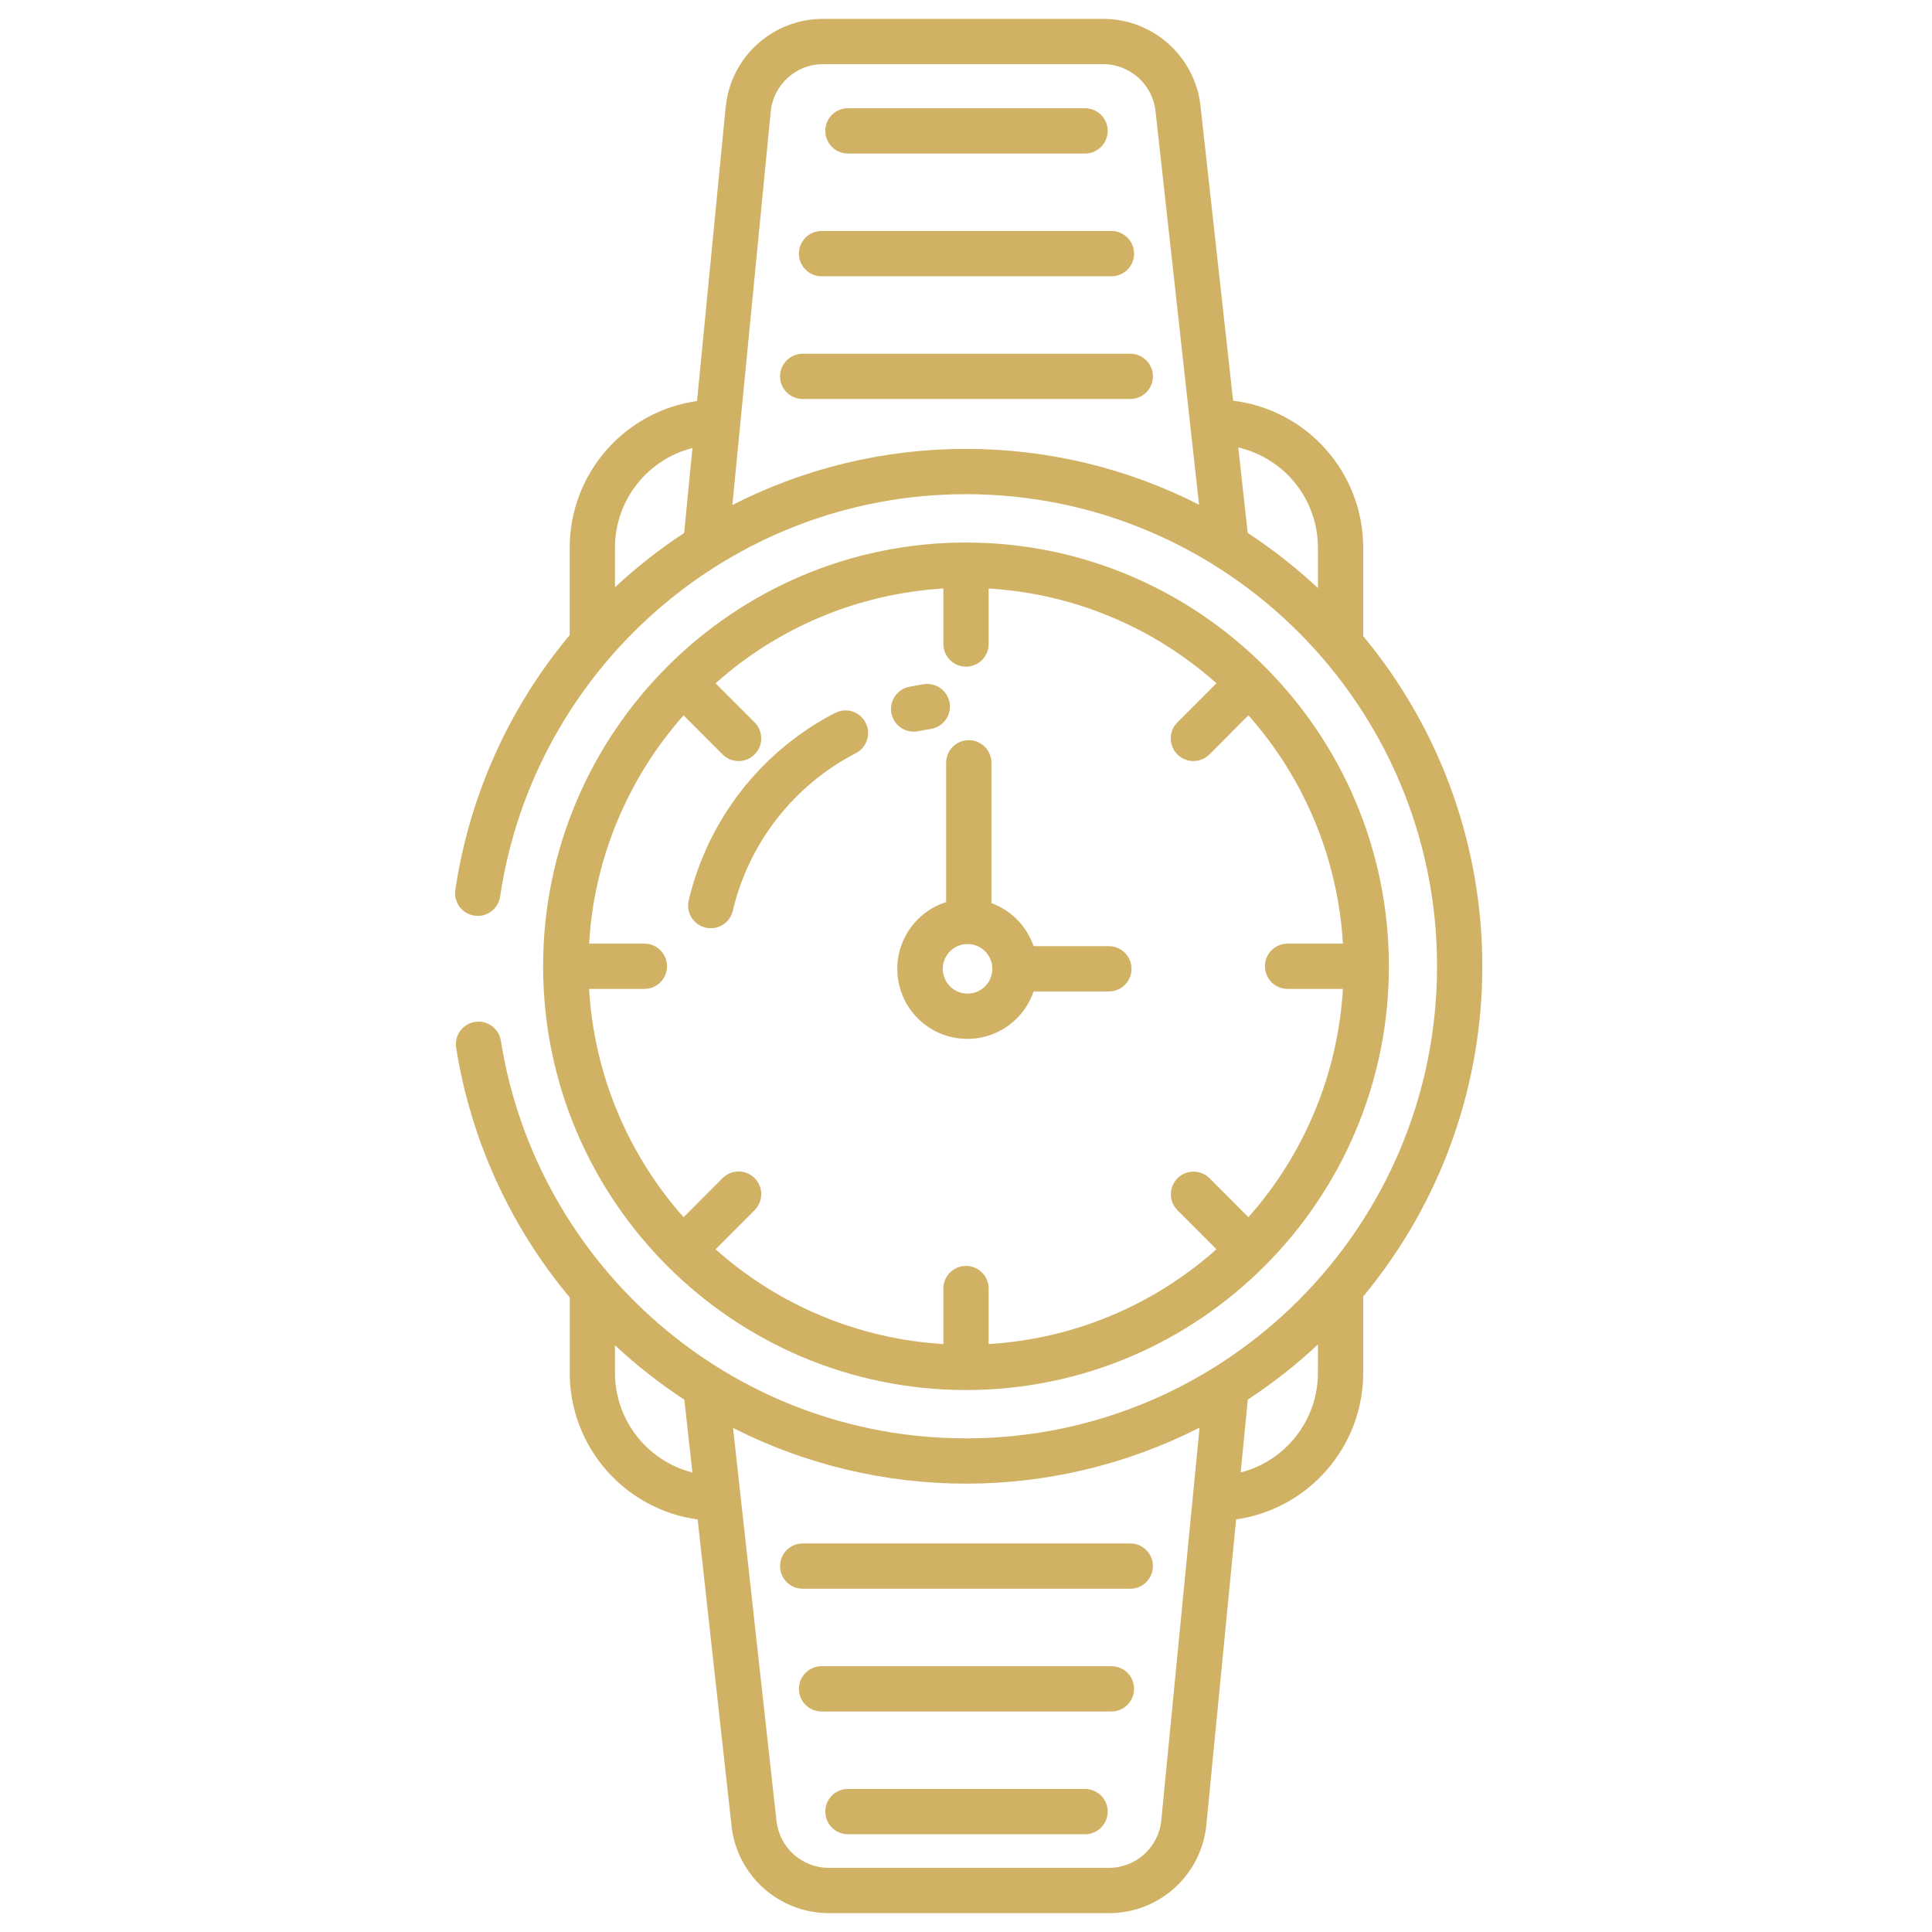
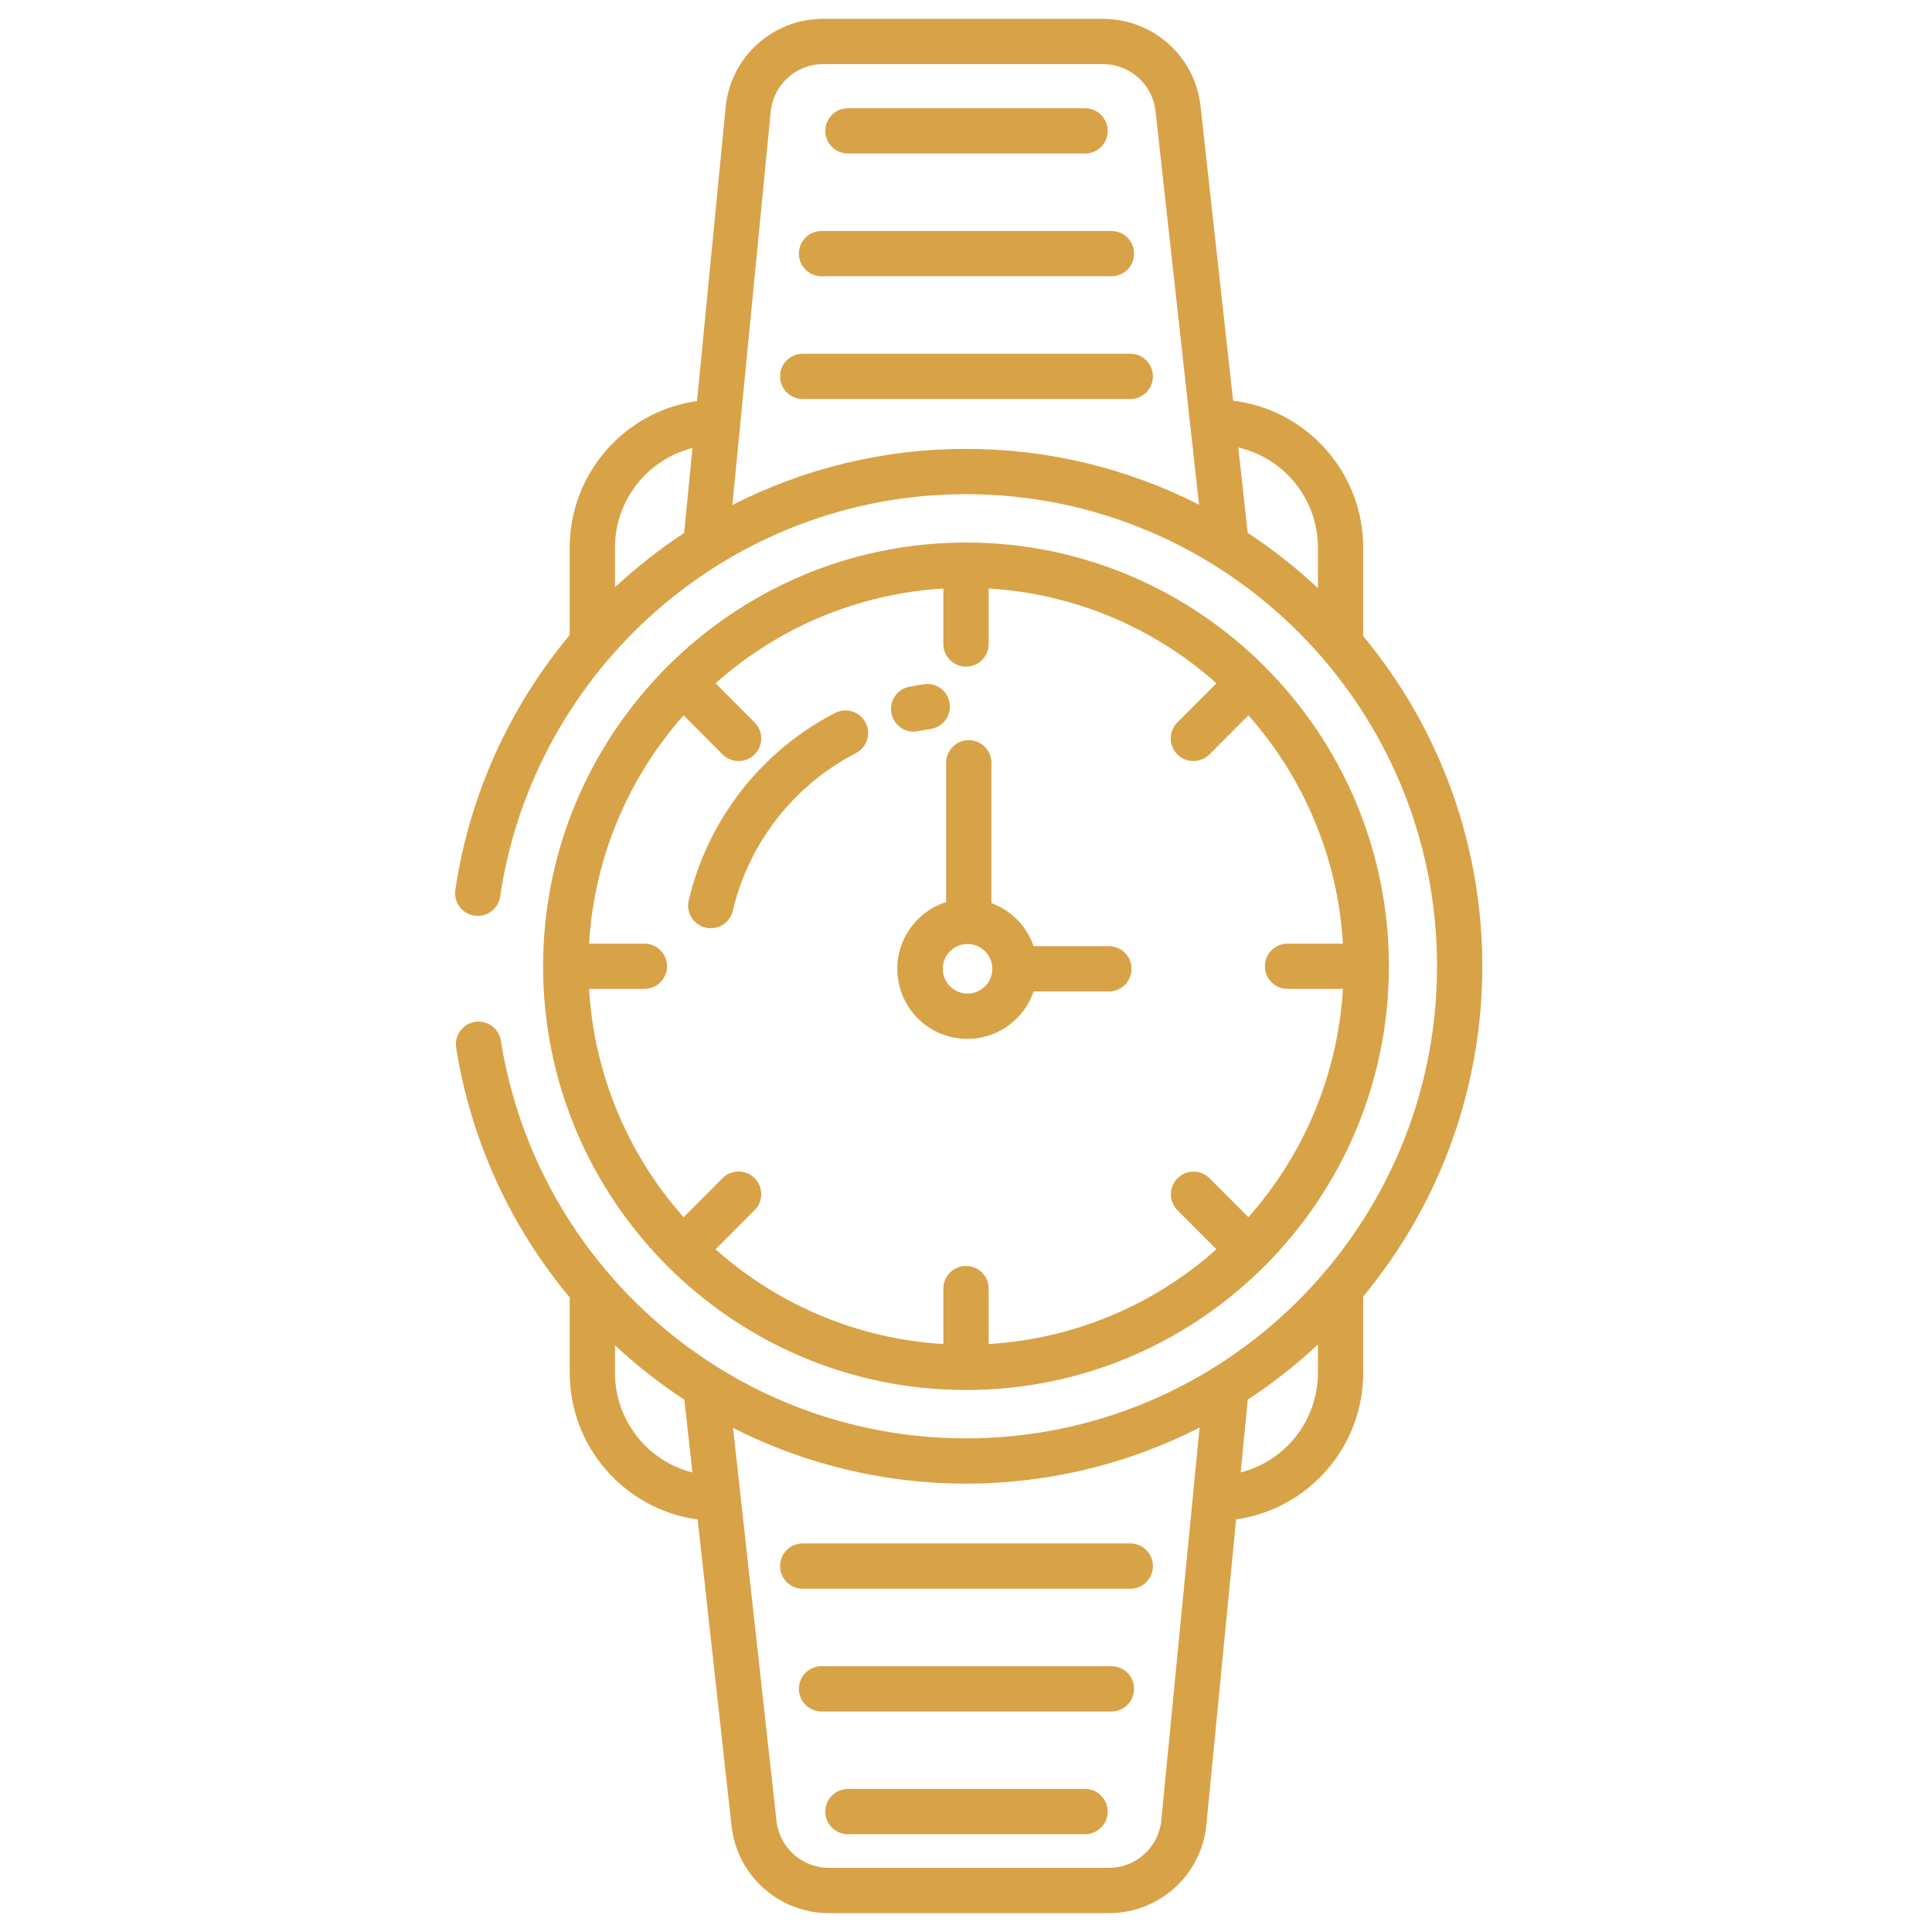
<svg xmlns="http://www.w3.org/2000/svg" id="Layer_1" height="512" viewBox="0 0 512 512" width="512" data-name="Layer 1">
-   <path fill="#d1b264" d="m224.712 40.685h62.84a6 6 0 0 0 0-12h-62.84a6 6 0 1 0 0 12z" />
-   <path fill="#d1b264" d="m217.72 73.214h76.823a6 6 0 0 0 0-12h-76.823a6 6 0 1 0 0 12z" />
-   <path fill="#d1b264" d="m299.537 93.743h-86.811a6 6 0 0 0 0 12h86.811a6 6 0 0 0 0-12z" />
-   <path fill="#d1b264" d="m287.552 474.088h-62.84a6 6 0 1 0 0 12h62.84a6 6 0 0 0 0-12z" />
-   <path fill="#d1b264" d="m294.543 441.559h-76.823a6 6 0 1 0 0 12h76.823a6 6 0 0 0 0-12z" />
-   <path fill="#d1b264" d="m206.726 415.029a6 6 0 0 0 6 6h86.811a6 6 0 1 0 0-12h-86.811a6 6 0 0 0 -6 6z" />
-   <path fill="#d1b264" d="m250.734 239.069a18.557 18.557 0 1 0 23.18 23.677h19.952a6 6 0 1 0 0-12h-19.952a18.618 18.618 0 0 0 -11.18-11.422v-37.171a6 6 0 1 0 -12 0zm5.653 11.111a6.566 6.566 0 1 1 -6.54 6.566 6.56 6.56 0 0 1 6.54-6.566z" />
-   <path fill="#d1b264" d="m242.122 193.89a6.052 6.052 0 0 0 1.2-.12c1.062-.215 2.149-.407 3.232-.569a6 6 0 1 0 -1.775-11.867c-1.284.191-2.575.419-3.837.674a6 6 0 0 0 1.183 11.882z" />
-   <path fill="#d1b264" d="m186.981 245.829a5.995 5.995 0 0 0 7.216-4.463 63.462 63.462 0 0 1 32.562-41.745 6 6 0 1 0 -5.535-10.646 75.439 75.439 0 0 0 -38.706 49.637 6 6 0 0 0 4.463 7.217z" />
-   <path fill="#d1b264" d="m256 368.372c61.8 0 112.07-50.377 112.07-112.3s-50.27-112.295-112.07-112.295-112.07 50.376-112.07 112.3 50.27 112.295 112.07 112.295zm-85.223-118.3h-14.663a100 100 0 0 1 25.048-60.5l10.329 10.352a6 6 0 0 0 8.495-8.477l-10.349-10.37a99.541 99.541 0 0 1 60.363-25.114v14.706a6 6 0 0 0 12 0v-14.706a99.541 99.541 0 0 1 60.363 25.112l-10.349 10.371a6 6 0 0 0 8.5 8.477l10.33-10.352a100 100 0 0 1 25.047 60.5h-14.669a6 6 0 0 0 0 12h14.664a100 100 0 0 1 -25.048 60.5l-10.33-10.352a6 6 0 0 0 -8.494 8.476l10.349 10.372a99.552 99.552 0 0 1 -60.363 25.12v-14.708a6 6 0 0 0 -12 0v14.707a99.541 99.541 0 0 1 -60.363-25.112l10.348-10.374a6 6 0 0 0 -8.5-8.476l-10.329 10.351a100 100 0 0 1 -25.047-60.5h14.663a6 6 0 0 0 0-12z" />
-   <path fill="#d1b264" d="m361.265 145.13a39.26 39.26 0 0 0 -34.482-38.945l-8.628-78.031a25.961 25.961 0 0 0 -25.817-23.154h-74.191a25.9 25.9 0 0 0 -25.847 23.49l-7.58 77.79a39.264 39.264 0 0 0 -33.743 38.85v23.17a136.731 136.731 0 0 0 -30.311 67.55 6 6 0 1 0 11.874 1.735c8.942-60.251 60.9-106.623 123.465-106.623 68.831 0 124.83 56.124 124.83 125.109s-56 125.111-124.83 125.111c-62.121 0-113.78-45.717-123.264-105.344a6.011 6.011 0 0 0 -5.925-5.1 6.008 6.008 0 0 0 -5.931 6.949 136.746 136.746 0 0 0 30.1 66.15v19.97a39.262 39.262 0 0 0 33.9 38.871l8.974 81.16a25.961 25.961 0 0 0 25.803 23.162h74.191a25.9 25.9 0 0 0 25.852-23.49l7.879-80.852a39.265 39.265 0 0 0 33.681-38.843v-20.244a137.05 137.05 0 0 0 0-174.993zm-179.958-3.878a137.772 137.772 0 0 0 -18.335 14.378v-10.5a27.26 27.26 0 0 1 20.53-26.4zm74.693-22.287a135.755 135.755 0 0 0 -61.913 14.863l10.151-104.174a13.942 13.942 0 0 1 13.909-12.654h74.191a13.976 13.976 0 0 1 13.89 12.473l11.529 104.274a135.759 135.759 0 0 0 -61.757-14.782zm93.265 36.885a137.745 137.745 0 0 0 -18.608-14.621l-2.5-22.644a27.262 27.262 0 0 1 21.111 26.545zm-186.293 207.965v-7.294a137.705 137.705 0 0 0 18.389 14.414l2.132 19.289a27.268 27.268 0 0 1 -20.521-26.409zm144.79 118.531a13.942 13.942 0 0 1 -13.909 12.654h-74.191a13.976 13.976 0 0 1 -13.89-12.473l-11.512-104.115a136.4 136.4 0 0 0 123.637-.079zm41.5-118.531a27.27 27.27 0 0 1 -20.469 26.4l1.881-19.305a137.832 137.832 0 0 0 18.591-14.61z" />
+   <path fill="#d8a247" d="m224.712 40.685h62.84a6 6 0 0 0 0-12h-62.84a6 6 0 1 0 0 12z" />
+   <path fill="#d8a247" d="m217.72 73.214h76.823a6 6 0 0 0 0-12h-76.823a6 6 0 1 0 0 12z" />
+   <path fill="#d8a247" d="m299.537 93.743h-86.811a6 6 0 0 0 0 12h86.811a6 6 0 0 0 0-12z" />
+   <path fill="#d8a247" d="m287.552 474.088h-62.84a6 6 0 1 0 0 12h62.84a6 6 0 0 0 0-12z" />
+   <path fill="#d8a247" d="m294.543 441.559h-76.823a6 6 0 1 0 0 12h76.823a6 6 0 0 0 0-12z" />
+   <path fill="#d8a247" d="m206.726 415.029a6 6 0 0 0 6 6h86.811a6 6 0 1 0 0-12h-86.811a6 6 0 0 0 -6 6z" />
+   <path fill="#d8a247" d="m250.734 239.069a18.557 18.557 0 1 0 23.18 23.677h19.952a6 6 0 1 0 0-12h-19.952a18.618 18.618 0 0 0 -11.18-11.422v-37.171a6 6 0 1 0 -12 0zm5.653 11.111a6.566 6.566 0 1 1 -6.54 6.566 6.56 6.56 0 0 1 6.54-6.566z" />
+   <path fill="#d8a247" d="m242.122 193.89a6.052 6.052 0 0 0 1.2-.12c1.062-.215 2.149-.407 3.232-.569a6 6 0 1 0 -1.775-11.867c-1.284.191-2.575.419-3.837.674a6 6 0 0 0 1.183 11.882z" />
+   <path fill="#d8a247" d="m186.981 245.829a5.995 5.995 0 0 0 7.216-4.463 63.462 63.462 0 0 1 32.562-41.745 6 6 0 1 0 -5.535-10.646 75.439 75.439 0 0 0 -38.706 49.637 6 6 0 0 0 4.463 7.217z" />
+   <path fill="#d8a247" d="m256 368.372c61.8 0 112.07-50.377 112.07-112.3s-50.27-112.295-112.07-112.295-112.07 50.376-112.07 112.3 50.27 112.295 112.07 112.295zm-85.223-118.3h-14.663a100 100 0 0 1 25.048-60.5l10.329 10.352a6 6 0 0 0 8.495-8.477l-10.349-10.37a99.541 99.541 0 0 1 60.363-25.114v14.706a6 6 0 0 0 12 0v-14.706a99.541 99.541 0 0 1 60.363 25.112l-10.349 10.371a6 6 0 0 0 8.5 8.477l10.33-10.352a100 100 0 0 1 25.047 60.5h-14.669a6 6 0 0 0 0 12h14.664a100 100 0 0 1 -25.048 60.5l-10.33-10.352a6 6 0 0 0 -8.494 8.476l10.349 10.372a99.552 99.552 0 0 1 -60.363 25.12v-14.708a6 6 0 0 0 -12 0v14.707a99.541 99.541 0 0 1 -60.363-25.112l10.348-10.374a6 6 0 0 0 -8.5-8.476l-10.329 10.351a100 100 0 0 1 -25.047-60.5h14.663a6 6 0 0 0 0-12z" />
+   <path fill="#d8a247" d="m361.265 145.13a39.26 39.26 0 0 0 -34.482-38.945l-8.628-78.031a25.961 25.961 0 0 0 -25.817-23.154h-74.191a25.9 25.9 0 0 0 -25.847 23.49l-7.58 77.79a39.264 39.264 0 0 0 -33.743 38.85v23.17a136.731 136.731 0 0 0 -30.311 67.55 6 6 0 1 0 11.874 1.735c8.942-60.251 60.9-106.623 123.465-106.623 68.831 0 124.83 56.124 124.83 125.109s-56 125.111-124.83 125.111c-62.121 0-113.78-45.717-123.264-105.344a6.011 6.011 0 0 0 -5.925-5.1 6.008 6.008 0 0 0 -5.931 6.949 136.746 136.746 0 0 0 30.1 66.15v19.97a39.262 39.262 0 0 0 33.9 38.871l8.974 81.16a25.961 25.961 0 0 0 25.803 23.162h74.191a25.9 25.9 0 0 0 25.852-23.49l7.879-80.852a39.265 39.265 0 0 0 33.681-38.843v-20.244a137.05 137.05 0 0 0 0-174.993zm-179.958-3.878a137.772 137.772 0 0 0 -18.335 14.378v-10.5a27.26 27.26 0 0 1 20.53-26.4zm74.693-22.287a135.755 135.755 0 0 0 -61.913 14.863l10.151-104.174a13.942 13.942 0 0 1 13.909-12.654h74.191a13.976 13.976 0 0 1 13.89 12.473l11.529 104.274a135.759 135.759 0 0 0 -61.757-14.782zm93.265 36.885a137.745 137.745 0 0 0 -18.608-14.621l-2.5-22.644a27.262 27.262 0 0 1 21.111 26.545zm-186.293 207.965v-7.294a137.705 137.705 0 0 0 18.389 14.414l2.132 19.289a27.268 27.268 0 0 1 -20.521-26.409zm144.79 118.531a13.942 13.942 0 0 1 -13.909 12.654h-74.191a13.976 13.976 0 0 1 -13.89-12.473l-11.512-104.115a136.4 136.4 0 0 0 123.637-.079zm41.5-118.531a27.27 27.27 0 0 1 -20.469 26.4l1.881-19.305a137.832 137.832 0 0 0 18.591-14.61z" />
</svg>
